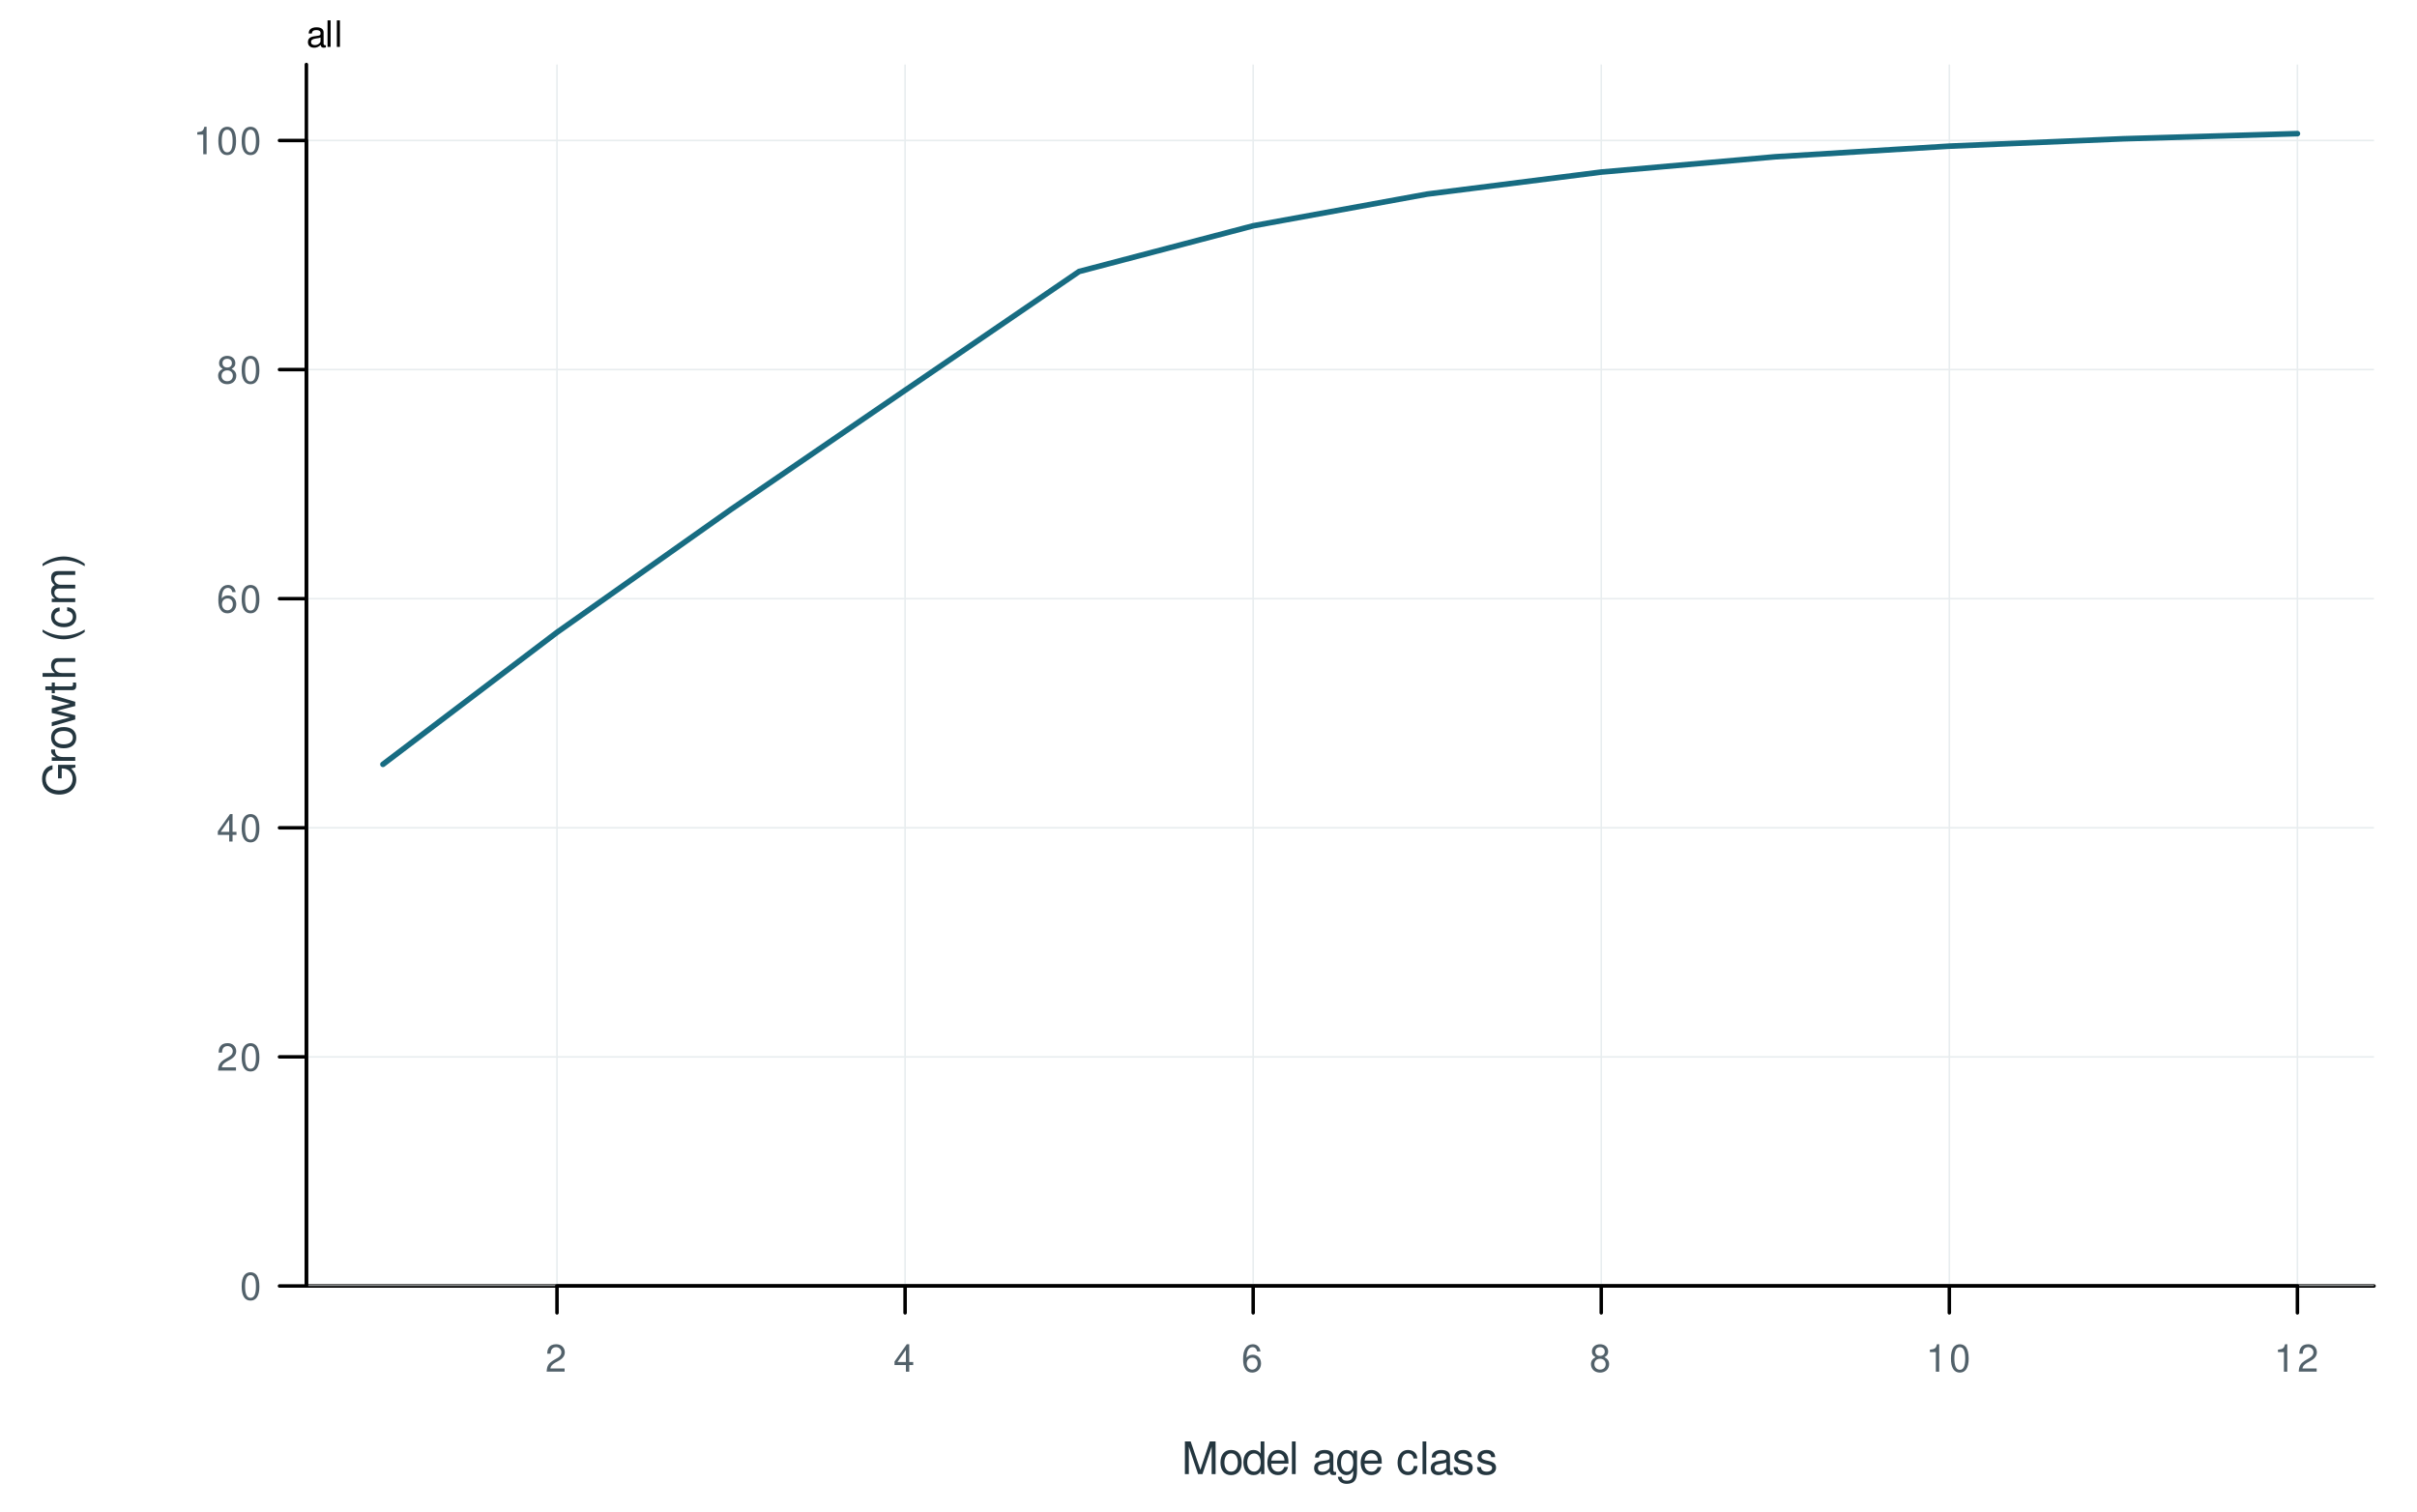
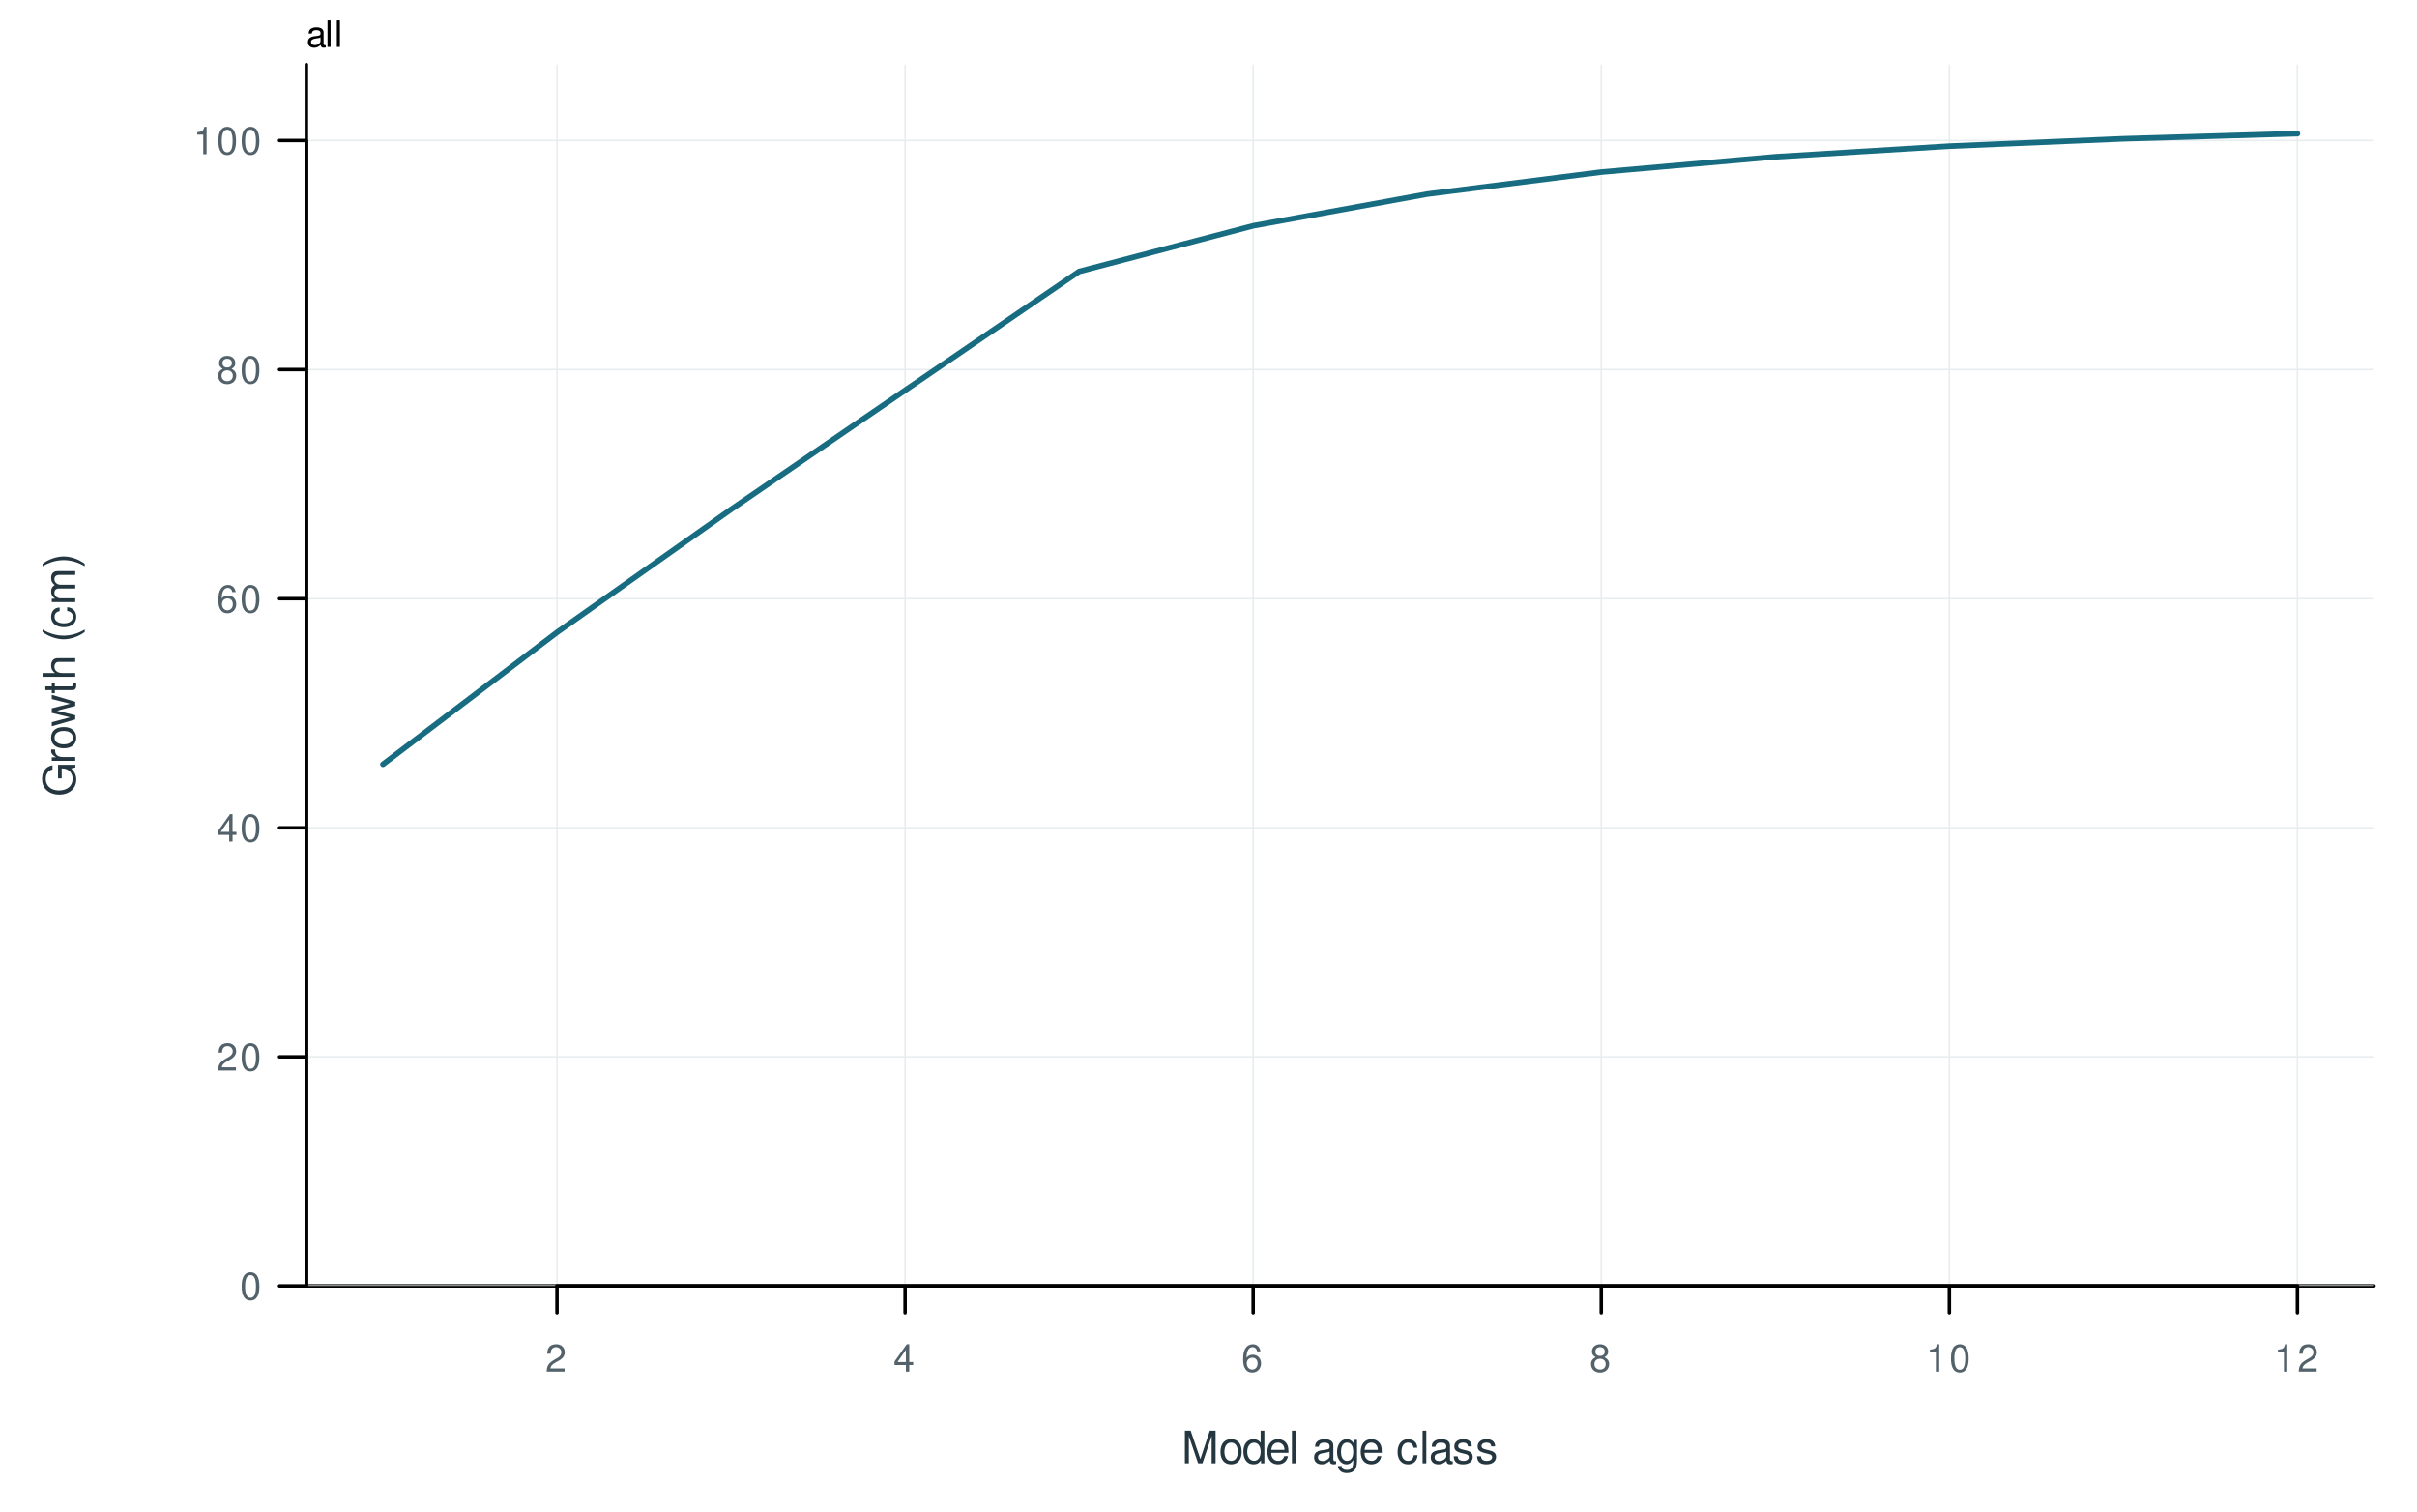
<svg xmlns="http://www.w3.org/2000/svg" xmlns:xlink="http://www.w3.org/1999/xlink" width="518pt" height="324pt" viewBox="0 0 518 324" version="1.1">
  <defs>
    <g>
      <symbol overflow="visible" id="glyph0-0">
        <path style="stroke:none;" d="" />
      </symbol>
      <symbol overflow="visible" id="glyph0-1">
        <path style="stroke:none;" d="M 4.125 -0.703 L 1.078 -0.703 C 1.156 -1.203 1.422 -1.516 2.125 -1.938 L 2.938 -2.391 C 3.75 -2.844 4.172 -3.453 4.172 -4.172 C 4.172 -4.672 3.969 -5.125 3.625 -5.438 C 3.281 -5.75 2.859 -5.891 2.312 -5.891 C 1.578 -5.891 1.031 -5.641 0.719 -5.125 C 0.516 -4.828 0.422 -4.453 0.406 -3.859 L 1.125 -3.859 C 1.156 -4.25 1.203 -4.5 1.297 -4.688 C 1.484 -5.047 1.859 -5.266 2.297 -5.266 C 2.938 -5.266 3.438 -4.797 3.438 -4.156 C 3.438 -3.688 3.172 -3.281 2.656 -2.984 L 1.906 -2.547 C 0.688 -1.844 0.344 -1.297 0.281 -0.016 L 4.125 -0.016 Z M 4.125 -0.703 " />
      </symbol>
      <symbol overflow="visible" id="glyph0-2">
        <path style="stroke:none;" d="M 2.672 -1.422 L 2.672 0 L 3.391 0 L 3.391 -1.422 L 4.234 -1.422 L 4.234 -2.078 L 3.391 -2.078 L 3.391 -5.891 L 2.859 -5.891 L 0.234 -2.188 L 0.234 -1.422 Z M 2.672 -2.078 L 0.859 -2.078 L 2.672 -4.672 Z M 2.672 -2.078 " />
      </symbol>
      <symbol overflow="visible" id="glyph0-3">
        <path style="stroke:none;" d="M 4.062 -4.359 C 3.922 -5.328 3.297 -5.891 2.422 -5.891 C 1.781 -5.891 1.219 -5.594 0.875 -5.062 C 0.5 -4.484 0.344 -3.766 0.344 -2.688 C 0.344 -1.703 0.484 -1.062 0.844 -0.547 C 1.156 -0.062 1.656 0.188 2.297 0.188 C 3.391 0.188 4.188 -0.641 4.188 -1.781 C 4.188 -2.875 3.453 -3.641 2.422 -3.641 C 1.844 -3.641 1.391 -3.422 1.078 -3 C 1.094 -4.453 1.547 -5.266 2.375 -5.266 C 2.875 -5.266 3.234 -4.938 3.344 -4.359 Z M 2.328 -3 C 3.016 -3 3.453 -2.516 3.453 -1.734 C 3.453 -0.984 2.953 -0.453 2.297 -0.453 C 1.625 -0.453 1.125 -1.016 1.125 -1.766 C 1.125 -2.5 1.609 -3 2.328 -3 Z M 2.328 -3 " />
      </symbol>
      <symbol overflow="visible" id="glyph0-4">
        <path style="stroke:none;" d="M 3.188 -3.109 C 3.797 -3.469 3.984 -3.766 3.984 -4.328 C 3.984 -5.25 3.266 -5.891 2.25 -5.891 C 1.219 -5.891 0.5 -5.25 0.5 -4.328 C 0.5 -3.766 0.688 -3.484 1.281 -3.109 C 0.625 -2.766 0.297 -2.297 0.297 -1.641 C 0.297 -0.562 1.094 0.188 2.25 0.188 C 3.391 0.188 4.188 -0.562 4.188 -1.641 C 4.188 -2.297 3.859 -2.766 3.188 -3.109 Z M 2.25 -5.266 C 2.859 -5.266 3.25 -4.891 3.25 -4.312 C 3.25 -3.75 2.844 -3.391 2.25 -3.391 C 1.625 -3.391 1.234 -3.75 1.234 -4.328 C 1.234 -4.891 1.625 -5.266 2.25 -5.266 Z M 2.25 -2.781 C 2.953 -2.781 3.453 -2.312 3.453 -1.625 C 3.453 -0.906 2.969 -0.453 2.234 -0.453 C 1.531 -0.453 1.031 -0.938 1.031 -1.609 C 1.031 -2.312 1.516 -2.781 2.25 -2.781 Z M 2.25 -2.781 " />
      </symbol>
      <symbol overflow="visible" id="glyph0-5">
        <path style="stroke:none;" d="M 2.109 -4.203 L 2.109 0 L 2.828 0 L 2.828 -5.891 L 2.359 -5.891 C 2.109 -4.984 1.938 -4.875 0.828 -4.719 L 0.828 -4.203 Z M 2.109 -4.203 " />
      </symbol>
      <symbol overflow="visible" id="glyph0-6">
        <path style="stroke:none;" d="M 2.25 -5.891 C 1.703 -5.891 1.219 -5.656 0.906 -5.25 C 0.531 -4.734 0.344 -3.953 0.344 -2.859 C 0.344 -0.859 1 0.188 2.25 0.188 C 3.469 0.188 4.141 -0.859 4.141 -2.812 C 4.141 -3.953 3.953 -4.719 3.578 -5.25 C 3.266 -5.656 2.797 -5.891 2.25 -5.891 Z M 2.25 -5.266 C 3.016 -5.266 3.406 -4.469 3.406 -2.875 C 3.406 -1.188 3.031 -0.406 2.234 -0.406 C 1.469 -0.406 1.078 -1.219 1.078 -2.844 C 1.078 -4.469 1.469 -5.266 2.25 -5.266 Z M 2.25 -5.266 " />
      </symbol>
      <symbol overflow="visible" id="glyph1-0">
        <path style="stroke:none;" d="" />
      </symbol>
      <symbol overflow="visible" id="glyph1-1">
        <path style="stroke:none;" d="M 4.484 0 L 6.453 -5.859 L 6.453 0 L 7.297 0 L 7.297 -7 L 6.062 -7 L 4.031 -0.906 L 1.953 -7 L 0.719 -7 L 0.719 0 L 1.562 0 L 1.562 -5.859 L 3.547 0 Z M 4.484 0 " />
      </symbol>
      <symbol overflow="visible" id="glyph1-2">
        <path style="stroke:none;" d="M 2.609 -5.172 C 1.188 -5.172 0.344 -4.156 0.344 -2.469 C 0.344 -0.781 1.188 0.219 2.625 0.219 C 4.031 0.219 4.891 -0.781 4.891 -2.438 C 4.891 -4.188 4.062 -5.172 2.609 -5.172 Z M 2.625 -4.438 C 3.516 -4.438 4.062 -3.688 4.062 -2.453 C 4.062 -1.25 3.5 -0.516 2.625 -0.516 C 1.734 -0.516 1.188 -1.25 1.188 -2.469 C 1.188 -3.688 1.734 -4.438 2.625 -4.438 Z M 2.625 -4.438 " />
      </symbol>
      <symbol overflow="visible" id="glyph1-3">
        <path style="stroke:none;" d="M 4.75 -7 L 3.953 -7 L 3.953 -4.391 C 3.609 -4.906 3.078 -5.172 2.406 -5.172 C 1.109 -5.172 0.25 -4.125 0.25 -2.516 C 0.25 -0.828 1.078 0.219 2.438 0.219 C 3.125 0.219 3.609 -0.031 4.031 -0.656 L 4.031 0 L 4.75 0 Z M 2.547 -4.422 C 3.406 -4.422 3.953 -3.672 3.953 -2.453 C 3.953 -1.297 3.391 -0.531 2.547 -0.531 C 1.672 -0.531 1.078 -1.312 1.078 -2.469 C 1.078 -3.641 1.672 -4.422 2.547 -4.422 Z M 2.547 -4.422 " />
      </symbol>
      <symbol overflow="visible" id="glyph1-4">
        <path style="stroke:none;" d="M 4.922 -2.25 C 4.922 -3.016 4.859 -3.469 4.719 -3.844 C 4.391 -4.672 3.625 -5.172 2.688 -5.172 C 1.281 -5.172 0.391 -4.109 0.391 -2.453 C 0.391 -0.781 1.25 0.219 2.672 0.219 C 3.812 0.219 4.609 -0.438 4.812 -1.531 L 4.016 -1.531 C 3.797 -0.859 3.344 -0.516 2.703 -0.516 C 2.188 -0.516 1.75 -0.75 1.484 -1.172 C 1.297 -1.453 1.234 -1.75 1.219 -2.25 Z M 1.234 -2.891 C 1.312 -3.828 1.875 -4.438 2.672 -4.438 C 3.484 -4.438 4.062 -3.797 4.062 -2.891 Z M 1.234 -2.891 " />
      </symbol>
      <symbol overflow="visible" id="glyph1-5">
        <path style="stroke:none;" d="M 1.453 -7 L 0.656 -7 L 0.656 0 L 1.453 0 Z M 1.453 -7 " />
      </symbol>
      <symbol overflow="visible" id="glyph1-6">
        <path style="stroke:none;" d="" />
      </symbol>
      <symbol overflow="visible" id="glyph1-7">
        <path style="stroke:none;" d="M 5.125 -0.469 C 5.047 -0.453 5.016 -0.453 4.953 -0.453 C 4.688 -0.453 4.531 -0.594 4.531 -0.844 L 4.531 -3.797 C 4.531 -4.688 3.875 -5.172 2.641 -5.172 C 1.906 -5.172 1.312 -4.953 0.969 -4.578 C 0.734 -4.328 0.641 -4.031 0.625 -3.547 L 1.422 -3.547 C 1.5 -4.156 1.859 -4.438 2.609 -4.438 C 3.344 -4.438 3.734 -4.156 3.734 -3.688 L 3.734 -3.469 C 3.719 -3.125 3.547 -3 2.891 -2.922 C 1.766 -2.766 1.594 -2.734 1.281 -2.609 C 0.703 -2.359 0.406 -1.922 0.406 -1.266 C 0.406 -0.359 1.031 0.219 2.047 0.219 C 2.688 0.219 3.188 0 3.766 -0.516 C 3.812 0 4.062 0.219 4.578 0.219 C 4.766 0.219 4.859 0.203 5.125 0.141 Z M 3.734 -1.578 C 3.734 -1.312 3.656 -1.156 3.422 -0.938 C 3.094 -0.641 2.703 -0.484 2.219 -0.484 C 1.609 -0.484 1.234 -0.781 1.234 -1.281 C 1.234 -1.812 1.578 -2.078 2.453 -2.203 C 3.297 -2.328 3.469 -2.359 3.734 -2.484 Z M 3.734 -1.578 " />
      </symbol>
      <symbol overflow="visible" id="glyph1-8">
        <path style="stroke:none;" d="M 3.875 -5.031 L 3.875 -4.297 C 3.469 -4.906 3.031 -5.172 2.391 -5.172 C 1.188 -5.172 0.328 -4.031 0.328 -2.422 C 0.328 -1.578 0.531 -0.969 0.969 -0.453 C 1.344 -0.016 1.828 0.219 2.344 0.219 C 2.938 0.219 3.375 -0.047 3.797 -0.688 L 3.797 -0.422 C 3.797 0.922 3.422 1.422 2.422 1.422 C 1.75 1.422 1.391 1.156 1.312 0.578 L 0.5 0.578 C 0.578 1.5 1.312 2.094 2.406 2.094 C 3.141 2.094 3.766 1.859 4.094 1.453 C 4.469 0.984 4.609 0.359 4.609 -0.828 L 4.609 -5.031 Z M 2.469 -4.438 C 3.312 -4.438 3.797 -3.719 3.797 -2.453 C 3.797 -1.234 3.312 -0.516 2.469 -0.516 C 1.656 -0.516 1.172 -1.234 1.172 -2.469 C 1.172 -3.703 1.656 -4.438 2.469 -4.438 Z M 2.469 -4.438 " />
      </symbol>
      <symbol overflow="visible" id="glyph1-9">
        <path style="stroke:none;" d="M 4.516 -3.344 C 4.484 -3.828 4.375 -4.141 4.188 -4.422 C 3.844 -4.891 3.234 -5.172 2.531 -5.172 C 1.172 -5.172 0.297 -4.094 0.297 -2.422 C 0.297 -0.812 1.156 0.219 2.516 0.219 C 3.719 0.219 4.484 -0.5 4.578 -1.734 L 3.766 -1.734 C 3.641 -0.922 3.219 -0.516 2.547 -0.516 C 1.656 -0.516 1.125 -1.234 1.125 -2.422 C 1.125 -3.688 1.656 -4.438 2.516 -4.438 C 3.188 -4.438 3.609 -4.031 3.719 -3.344 Z M 4.516 -3.344 " />
      </symbol>
      <symbol overflow="visible" id="glyph1-10">
        <path style="stroke:none;" d="M 4.203 -3.625 C 4.188 -4.609 3.547 -5.172 2.375 -5.172 C 1.203 -5.172 0.453 -4.562 0.453 -3.641 C 0.453 -2.844 0.859 -2.469 2.047 -2.188 L 2.797 -2 C 3.344 -1.875 3.562 -1.672 3.562 -1.312 C 3.562 -0.828 3.094 -0.516 2.391 -0.516 C 1.969 -0.516 1.609 -0.641 1.406 -0.859 C 1.281 -1 1.219 -1.141 1.172 -1.5 L 0.328 -1.5 C 0.359 -0.328 1.016 0.219 2.328 0.219 C 3.594 0.219 4.406 -0.406 4.406 -1.375 C 4.406 -2.125 3.984 -2.531 2.984 -2.766 L 2.219 -2.953 C 1.562 -3.109 1.281 -3.312 1.281 -3.672 C 1.281 -4.141 1.703 -4.438 2.344 -4.438 C 3 -4.438 3.344 -4.156 3.359 -3.625 Z M 4.203 -3.625 " />
      </symbol>
      <symbol overflow="visible" id="glyph2-0">
        <path style="stroke:none;" d="" />
      </symbol>
      <symbol overflow="visible" id="glyph2-1">
        <path style="stroke:none;" d="M -3.688 -6.797 L -3.688 -3.891 L -2.906 -3.891 L -2.906 -6.016 L -2.719 -6.016 C -1.469 -6.016 -0.562 -5.094 -0.562 -3.812 C -0.562 -3.109 -0.828 -2.469 -1.281 -2.047 C -1.781 -1.594 -2.609 -1.312 -3.469 -1.312 C -5.188 -1.312 -6.328 -2.297 -6.328 -3.766 C -6.328 -4.828 -5.781 -5.609 -4.875 -5.797 L -4.875 -6.703 C -6.297 -6.453 -7.109 -5.375 -7.109 -3.781 C -7.109 -2.922 -6.891 -2.234 -6.438 -1.688 C -5.766 -0.875 -4.688 -0.422 -3.422 -0.422 C -1.281 -0.422 0.219 -1.734 0.219 -3.625 C 0.219 -4.578 -0.141 -5.328 -0.891 -6.016 L 0.031 -6.234 L 0.031 -6.797 Z M -3.688 -6.797 " />
      </symbol>
      <symbol overflow="visible" id="glyph2-2">
        <path style="stroke:none;" d="M -5.031 -0.656 L 0 -0.656 L 0 -1.469 L -2.609 -1.469 C -3.812 -1.484 -4.359 -1.969 -4.328 -3.078 L -5.141 -3.078 C -5.156 -2.938 -5.172 -2.875 -5.172 -2.766 C -5.172 -2.25 -4.859 -1.859 -4.109 -1.406 L -5.031 -1.406 Z M -5.031 -0.656 " />
      </symbol>
      <symbol overflow="visible" id="glyph2-3">
        <path style="stroke:none;" d="M -5.172 -2.609 C -5.172 -1.188 -4.156 -0.344 -2.469 -0.344 C -0.781 -0.344 0.219 -1.188 0.219 -2.625 C 0.219 -4.031 -0.781 -4.891 -2.438 -4.891 C -4.188 -4.891 -5.172 -4.062 -5.172 -2.609 Z M -4.438 -2.625 C -4.438 -3.516 -3.688 -4.062 -2.453 -4.062 C -1.25 -4.062 -0.516 -3.5 -0.516 -2.625 C -0.516 -1.734 -1.25 -1.188 -2.469 -1.188 C -3.688 -1.188 -4.438 -1.734 -4.438 -2.625 Z M -4.438 -2.625 " />
      </symbol>
      <symbol overflow="visible" id="glyph2-4">
        <path style="stroke:none;" d="M 0 -5.312 L -5.031 -6.797 L -5.031 -5.891 L -1.109 -4.891 L -5.031 -3.906 L -5.031 -2.922 L -1.109 -1.969 L -5.031 -0.938 L -5.031 -0.062 L 0 -1.516 L 0 -2.422 L -3.938 -3.391 L 0 -4.406 Z M 0 -5.312 " />
      </symbol>
      <symbol overflow="visible" id="glyph2-5">
        <path style="stroke:none;" d="M -5.031 -2.438 L -5.031 -1.609 L -6.406 -1.609 L -6.406 -0.812 L -5.031 -0.812 L -5.031 -0.141 L -4.375 -0.141 L -4.375 -0.812 L -0.578 -0.812 C -0.062 -0.812 0.219 -1.156 0.219 -1.781 C 0.219 -2 0.203 -2.172 0.156 -2.438 L -0.516 -2.438 C -0.484 -2.328 -0.484 -2.219 -0.484 -2.047 C -0.484 -1.703 -0.578 -1.609 -0.938 -1.609 L -4.375 -1.609 L -4.375 -2.438 Z M -5.031 -2.438 " />
      </symbol>
      <symbol overflow="visible" id="glyph2-6">
        <path style="stroke:none;" d="M -7 -0.672 L 0 -0.672 L 0 -1.469 L -2.766 -1.469 C -3.797 -1.469 -4.469 -2 -4.469 -2.828 C -4.469 -3.094 -4.391 -3.344 -4.25 -3.547 C -4.078 -3.766 -3.844 -3.859 -3.484 -3.859 L 0 -3.859 L 0 -4.656 L -3.797 -4.656 C -4.641 -4.656 -5.172 -4.062 -5.172 -3.078 C -5.172 -2.375 -4.953 -1.938 -4.344 -1.469 L -7 -1.469 Z M -7 -0.672 " />
      </symbol>
      <symbol overflow="visible" id="glyph2-7">
        <path style="stroke:none;" d="" />
      </symbol>
      <symbol overflow="visible" id="glyph2-8">
        <path style="stroke:none;" d="M -7 -2.266 C -5.734 -1.312 -3.984 -0.703 -2.484 -0.703 C -0.969 -0.703 0.781 -1.312 2.031 -2.266 L 2.031 -2.797 C 0.656 -1.953 -0.953 -1.484 -2.484 -1.484 C -4.016 -1.484 -5.625 -1.953 -7 -2.797 Z M -7 -2.266 " />
      </symbol>
      <symbol overflow="visible" id="glyph2-9">
        <path style="stroke:none;" d="M -3.344 -4.516 C -3.828 -4.484 -4.141 -4.375 -4.422 -4.188 C -4.891 -3.844 -5.172 -3.234 -5.172 -2.531 C -5.172 -1.172 -4.094 -0.297 -2.422 -0.297 C -0.812 -0.297 0.219 -1.156 0.219 -2.516 C 0.219 -3.719 -0.5 -4.484 -1.734 -4.578 L -1.734 -3.766 C -0.922 -3.641 -0.516 -3.219 -0.516 -2.547 C -0.516 -1.656 -1.234 -1.125 -2.422 -1.125 C -3.688 -1.125 -4.438 -1.656 -4.438 -2.516 C -4.438 -3.188 -4.031 -3.609 -3.344 -3.719 Z M -3.344 -4.516 " />
      </symbol>
      <symbol overflow="visible" id="glyph2-10">
        <path style="stroke:none;" d="M -5.031 -0.672 L 0 -0.672 L 0 -1.484 L -3.156 -1.484 C -3.891 -1.484 -4.469 -2 -4.469 -2.656 C -4.469 -3.25 -4.109 -3.594 -3.469 -3.594 L 0 -3.594 L 0 -4.391 L -3.156 -4.391 C -3.891 -4.391 -4.469 -4.922 -4.469 -5.578 C -4.469 -6.156 -4.094 -6.5 -3.469 -6.5 L 0 -6.5 L 0 -7.312 L -3.766 -7.312 C -4.672 -7.312 -5.172 -6.797 -5.172 -5.859 C -5.172 -5.188 -4.969 -4.781 -4.406 -4.312 C -4.938 -4.016 -5.172 -3.609 -5.172 -2.953 C -5.172 -2.281 -4.922 -1.828 -4.312 -1.406 L -5.031 -1.406 Z M -5.031 -0.672 " />
      </symbol>
      <symbol overflow="visible" id="glyph2-11">
        <path style="stroke:none;" d="M 2.031 -0.891 C 0.781 -1.859 -0.969 -2.453 -2.469 -2.453 C -3.984 -2.453 -5.734 -1.859 -7 -0.891 L -7 -0.359 C -5.625 -1.203 -4.016 -1.672 -2.469 -1.672 C -0.953 -1.672 0.672 -1.203 2.031 -0.359 Z M 2.031 -0.891 " />
      </symbol>
      <symbol overflow="visible" id="glyph3-0">
        <path style="stroke:none;" d="" />
      </symbol>
      <symbol overflow="visible" id="glyph3-1">
        <path style="stroke:none;" d="M 4.172 -0.375 C 4.094 -0.359 4.062 -0.359 4.031 -0.359 C 3.812 -0.359 3.688 -0.484 3.688 -0.688 L 3.688 -3.094 C 3.688 -3.812 3.156 -4.203 2.141 -4.203 C 1.547 -4.203 1.062 -4.031 0.781 -3.734 C 0.594 -3.516 0.516 -3.281 0.5 -2.875 L 1.156 -2.875 C 1.219 -3.375 1.516 -3.609 2.125 -3.609 C 2.719 -3.609 3.031 -3.391 3.031 -3 L 3.031 -2.828 C 3.031 -2.547 2.891 -2.438 2.359 -2.375 C 1.438 -2.25 1.297 -2.219 1.047 -2.125 C 0.562 -1.922 0.328 -1.562 0.328 -1.031 C 0.328 -0.281 0.844 0.172 1.672 0.172 C 2.188 0.172 2.594 0 3.062 -0.422 C 3.109 0 3.312 0.172 3.734 0.172 C 3.875 0.172 3.953 0.156 4.172 0.109 Z M 3.031 -1.281 C 3.031 -1.062 2.969 -0.938 2.781 -0.75 C 2.516 -0.516 2.188 -0.391 1.812 -0.391 C 1.297 -0.391 1 -0.625 1 -1.047 C 1 -1.469 1.281 -1.688 1.984 -1.797 C 2.688 -1.891 2.812 -1.922 3.031 -2.016 Z M 3.031 -1.281 " />
      </symbol>
      <symbol overflow="visible" id="glyph3-2">
        <path style="stroke:none;" d="M 1.188 -5.688 L 0.531 -5.688 L 0.531 0 L 1.188 0 Z M 1.188 -5.688 " />
      </symbol>
    </g>
    <clipPath id="clip1">
      <path d="M 65.664 275 L 508.785 275 L 508.785 275.617 L 65.664 275.617 Z M 65.664 275 " />
    </clipPath>
    <clipPath id="clip2">
      <path d="M 65.664 226 L 508.785 226 L 508.785 227 L 65.664 227 Z M 65.664 226 " />
    </clipPath>
    <clipPath id="clip3">
      <path d="M 65.664 177 L 508.785 177 L 508.785 178 L 65.664 178 Z M 65.664 177 " />
    </clipPath>
    <clipPath id="clip4">
      <path d="M 65.664 128 L 508.785 128 L 508.785 129 L 65.664 129 Z M 65.664 128 " />
    </clipPath>
    <clipPath id="clip5">
      <path d="M 65.664 79 L 508.785 79 L 508.785 80 L 65.664 80 Z M 65.664 79 " />
    </clipPath>
    <clipPath id="clip6">
      <path d="M 65.664 29 L 508.785 29 L 508.785 31 L 65.664 31 Z M 65.664 29 " />
    </clipPath>
    <clipPath id="clip7">
      <path d="M 119 13.824 L 120 13.824 L 120 275.617 L 119 275.617 Z M 119 13.824 " />
    </clipPath>
    <clipPath id="clip8">
      <path d="M 193 13.824 L 195 13.824 L 195 275.617 L 193 275.617 Z M 193 13.824 " />
    </clipPath>
    <clipPath id="clip9">
      <path d="M 268 13.824 L 269 13.824 L 269 275.617 L 268 275.617 Z M 268 13.824 " />
    </clipPath>
    <clipPath id="clip10">
      <path d="M 343 13.824 L 344 13.824 L 344 275.617 L 343 275.617 Z M 343 13.824 " />
    </clipPath>
    <clipPath id="clip11">
      <path d="M 417 13.824 L 418 13.824 L 418 275.617 L 417 275.617 Z M 417 13.824 " />
    </clipPath>
    <clipPath id="clip12">
      <path d="M 492 13.824 L 493 13.824 L 493 275.617 L 492 275.617 Z M 492 13.824 " />
    </clipPath>
  </defs>
  <g id="surface450">
    <rect x="0" y="0" width="518" height="324" style="fill:rgb(100%,100%,100%);fill-opacity:1;stroke:none;" />
    <path style="fill:none;stroke-width:0.75;stroke-linecap:round;stroke-linejoin:round;stroke:rgb(0%,0%,0%);stroke-opacity:1;stroke-miterlimit:10;" d="M 65.664 13.824 L 65.664 275.617 L 508.785 275.617 " />
    <g clip-path="url(#clip1)" clip-rule="nonzero">
      <path style="fill:none;stroke-width:0.338;stroke-linecap:round;stroke-linejoin:round;stroke:rgb(90.98%,92.941%,93.725%);stroke-opacity:1;stroke-miterlimit:10;" d="M 65.664 275.617 L 508.785 275.617 " />
    </g>
    <g clip-path="url(#clip2)" clip-rule="nonzero">
      <path style="fill:none;stroke-width:0.338;stroke-linecap:round;stroke-linejoin:round;stroke:rgb(90.98%,92.941%,93.725%);stroke-opacity:1;stroke-miterlimit:10;" d="M 65.664 226.516 L 508.785 226.516 " />
    </g>
    <g clip-path="url(#clip3)" clip-rule="nonzero">
      <path style="fill:none;stroke-width:0.338;stroke-linecap:round;stroke-linejoin:round;stroke:rgb(90.98%,92.941%,93.725%);stroke-opacity:1;stroke-miterlimit:10;" d="M 65.664 177.414 L 508.785 177.414 " />
    </g>
    <g clip-path="url(#clip4)" clip-rule="nonzero">
      <path style="fill:none;stroke-width:0.338;stroke-linecap:round;stroke-linejoin:round;stroke:rgb(90.98%,92.941%,93.725%);stroke-opacity:1;stroke-miterlimit:10;" d="M 65.664 128.312 L 508.785 128.312 " />
    </g>
    <g clip-path="url(#clip5)" clip-rule="nonzero">
      <path style="fill:none;stroke-width:0.338;stroke-linecap:round;stroke-linejoin:round;stroke:rgb(90.98%,92.941%,93.725%);stroke-opacity:1;stroke-miterlimit:10;" d="M 65.664 79.211 L 508.785 79.211 " />
    </g>
    <g clip-path="url(#clip6)" clip-rule="nonzero">
      <path style="fill:none;stroke-width:0.338;stroke-linecap:round;stroke-linejoin:round;stroke:rgb(90.98%,92.941%,93.725%);stroke-opacity:1;stroke-miterlimit:10;" d="M 65.664 30.109 L 508.785 30.109 " />
    </g>
    <g clip-path="url(#clip7)" clip-rule="nonzero">
      <path style="fill:none;stroke-width:0.338;stroke-linecap:round;stroke-linejoin:round;stroke:rgb(90.98%,92.941%,93.725%);stroke-opacity:1;stroke-miterlimit:10;" d="M 119.375 275.617 L 119.375 13.824 " />
    </g>
    <g clip-path="url(#clip8)" clip-rule="nonzero">
      <path style="fill:none;stroke-width:0.338;stroke-linecap:round;stroke-linejoin:round;stroke:rgb(90.98%,92.941%,93.725%);stroke-opacity:1;stroke-miterlimit:10;" d="M 193.977 275.617 L 193.977 13.824 " />
    </g>
    <g clip-path="url(#clip9)" clip-rule="nonzero">
      <path style="fill:none;stroke-width:0.338;stroke-linecap:round;stroke-linejoin:round;stroke:rgb(90.98%,92.941%,93.725%);stroke-opacity:1;stroke-miterlimit:10;" d="M 268.574 275.617 L 268.574 13.824 " />
    </g>
    <g clip-path="url(#clip10)" clip-rule="nonzero">
      <path style="fill:none;stroke-width:0.338;stroke-linecap:round;stroke-linejoin:round;stroke:rgb(90.98%,92.941%,93.725%);stroke-opacity:1;stroke-miterlimit:10;" d="M 343.172 275.617 L 343.172 13.824 " />
    </g>
    <g clip-path="url(#clip11)" clip-rule="nonzero">
      <path style="fill:none;stroke-width:0.338;stroke-linecap:round;stroke-linejoin:round;stroke:rgb(90.98%,92.941%,93.725%);stroke-opacity:1;stroke-miterlimit:10;" d="M 417.773 275.617 L 417.773 13.824 " />
    </g>
    <g clip-path="url(#clip12)" clip-rule="nonzero">
      <path style="fill:none;stroke-width:0.338;stroke-linecap:round;stroke-linejoin:round;stroke:rgb(90.98%,92.941%,93.725%);stroke-opacity:1;stroke-miterlimit:10;" d="M 492.371 275.617 L 492.371 13.824 " />
    </g>
    <path style="fill:none;stroke-width:0.75;stroke-linecap:round;stroke-linejoin:round;stroke:rgb(0%,0%,0%);stroke-opacity:1;stroke-miterlimit:10;" d="M 119.375 275.617 L 492.371 275.617 " />
    <path style="fill:none;stroke-width:0.75;stroke-linecap:round;stroke-linejoin:round;stroke:rgb(0%,0%,0%);stroke-opacity:1;stroke-miterlimit:10;" d="M 119.375 275.617 L 119.375 281.375 " />
    <path style="fill:none;stroke-width:0.75;stroke-linecap:round;stroke-linejoin:round;stroke:rgb(0%,0%,0%);stroke-opacity:1;stroke-miterlimit:10;" d="M 193.977 275.617 L 193.977 281.375 " />
    <path style="fill:none;stroke-width:0.75;stroke-linecap:round;stroke-linejoin:round;stroke:rgb(0%,0%,0%);stroke-opacity:1;stroke-miterlimit:10;" d="M 268.574 275.617 L 268.574 281.375 " />
    <path style="fill:none;stroke-width:0.75;stroke-linecap:round;stroke-linejoin:round;stroke:rgb(0%,0%,0%);stroke-opacity:1;stroke-miterlimit:10;" d="M 343.172 275.617 L 343.172 281.375 " />
    <path style="fill:none;stroke-width:0.75;stroke-linecap:round;stroke-linejoin:round;stroke:rgb(0%,0%,0%);stroke-opacity:1;stroke-miterlimit:10;" d="M 417.773 275.617 L 417.773 281.375 " />
    <path style="fill:none;stroke-width:0.75;stroke-linecap:round;stroke-linejoin:round;stroke:rgb(0%,0%,0%);stroke-opacity:1;stroke-miterlimit:10;" d="M 492.371 275.617 L 492.371 281.375 " />
    <g style="fill:rgb(32.157%,38.039%,41.569%);fill-opacity:1;">
      <use xlink:href="#glyph0-1" x="116.875" y="293.995" />
    </g>
    <g style="fill:rgb(32.157%,38.039%,41.569%);fill-opacity:1;">
      <use xlink:href="#glyph0-2" x="191.477" y="293.995" />
    </g>
    <g style="fill:rgb(32.157%,38.039%,41.569%);fill-opacity:1;">
      <use xlink:href="#glyph0-3" x="266.074" y="293.995" />
    </g>
    <g style="fill:rgb(32.157%,38.039%,41.569%);fill-opacity:1;">
      <use xlink:href="#glyph0-4" x="340.672" y="293.995" />
    </g>
    <g style="fill:rgb(32.157%,38.039%,41.569%);fill-opacity:1;">
      <use xlink:href="#glyph0-5" x="412.773" y="293.995" />
      <use xlink:href="#glyph0-6" x="417.773" y="293.995" />
    </g>
    <g style="fill:rgb(32.157%,38.039%,41.569%);fill-opacity:1;">
      <use xlink:href="#glyph0-5" x="487.371" y="293.995" />
      <use xlink:href="#glyph0-1" x="492.371" y="293.995" />
    </g>
    <path style="fill:none;stroke-width:0.75;stroke-linecap:round;stroke-linejoin:round;stroke:rgb(0%,0%,0%);stroke-opacity:1;stroke-miterlimit:10;" d="M 65.664 275.617 L 65.664 30.109 " />
    <path style="fill:none;stroke-width:0.75;stroke-linecap:round;stroke-linejoin:round;stroke:rgb(0%,0%,0%);stroke-opacity:1;stroke-miterlimit:10;" d="M 65.664 275.617 L 59.902 275.617 " />
    <path style="fill:none;stroke-width:0.75;stroke-linecap:round;stroke-linejoin:round;stroke:rgb(0%,0%,0%);stroke-opacity:1;stroke-miterlimit:10;" d="M 65.664 226.516 L 59.902 226.516 " />
    <path style="fill:none;stroke-width:0.75;stroke-linecap:round;stroke-linejoin:round;stroke:rgb(0%,0%,0%);stroke-opacity:1;stroke-miterlimit:10;" d="M 65.664 177.414 L 59.902 177.414 " />
    <path style="fill:none;stroke-width:0.75;stroke-linecap:round;stroke-linejoin:round;stroke:rgb(0%,0%,0%);stroke-opacity:1;stroke-miterlimit:10;" d="M 65.664 128.312 L 59.902 128.312 " />
    <path style="fill:none;stroke-width:0.75;stroke-linecap:round;stroke-linejoin:round;stroke:rgb(0%,0%,0%);stroke-opacity:1;stroke-miterlimit:10;" d="M 65.664 79.211 L 59.902 79.211 " />
    <path style="fill:none;stroke-width:0.75;stroke-linecap:round;stroke-linejoin:round;stroke:rgb(0%,0%,0%);stroke-opacity:1;stroke-miterlimit:10;" d="M 65.664 30.109 L 59.902 30.109 " />
    <g style="fill:rgb(32.157%,38.039%,41.569%);fill-opacity:1;">
      <use xlink:href="#glyph0-6" x="51.449" y="278.565" />
    </g>
    <g style="fill:rgb(32.157%,38.039%,41.569%);fill-opacity:1;">
      <use xlink:href="#glyph0-1" x="46.449" y="229.464" />
      <use xlink:href="#glyph0-6" x="51.449" y="229.464" />
    </g>
    <g style="fill:rgb(32.157%,38.039%,41.569%);fill-opacity:1;">
      <use xlink:href="#glyph0-2" x="46.449" y="180.362" />
      <use xlink:href="#glyph0-6" x="51.449" y="180.362" />
    </g>
    <g style="fill:rgb(32.157%,38.039%,41.569%);fill-opacity:1;">
      <use xlink:href="#glyph0-3" x="46.449" y="131.261" />
      <use xlink:href="#glyph0-6" x="51.449" y="131.261" />
    </g>
    <g style="fill:rgb(32.157%,38.039%,41.569%);fill-opacity:1;">
      <use xlink:href="#glyph0-4" x="46.449" y="82.159" />
      <use xlink:href="#glyph0-6" x="51.449" y="82.159" />
    </g>
    <g style="fill:rgb(32.157%,38.039%,41.569%);fill-opacity:1;">
      <use xlink:href="#glyph0-5" x="41.449" y="33.058" />
      <use xlink:href="#glyph0-6" x="46.449" y="33.058" />
      <use xlink:href="#glyph0-6" x="51.449" y="33.058" />
    </g>
    <g style="fill:rgb(14.118%,21.176%,24.706%);fill-opacity:1;">
-       <use xlink:href="#glyph1-1" x="253.223" y="315.935" />
-       <use xlink:href="#glyph1-2" x="261.223" y="315.935" />
-       <use xlink:href="#glyph1-3" x="266.223" y="315.935" />
-       <use xlink:href="#glyph1-4" x="271.223" y="315.935" />
-       <use xlink:href="#glyph1-5" x="276.223" y="315.935" />
-       <use xlink:href="#glyph1-6" x="278.223" y="315.935" />
-       <use xlink:href="#glyph1-7" x="281.223" y="315.935" />
-       <use xlink:href="#glyph1-8" x="286.223" y="315.935" />
-       <use xlink:href="#glyph1-4" x="291.223" y="315.935" />
-       <use xlink:href="#glyph1-6" x="296.223" y="315.935" />
-       <use xlink:href="#glyph1-9" x="299.223" y="315.935" />
-       <use xlink:href="#glyph1-5" x="304.223" y="315.935" />
-       <use xlink:href="#glyph1-7" x="306.223" y="315.935" />
-       <use xlink:href="#glyph1-10" x="311.223" y="315.935" />
-       <use xlink:href="#glyph1-10" x="316.223" y="315.935" />
+       <use xlink:href="#glyph1-1" x="253.223" y="313.63" />
+       <use xlink:href="#glyph1-2" x="261.223" y="313.63" />
+       <use xlink:href="#glyph1-3" x="266.223" y="313.63" />
+       <use xlink:href="#glyph1-4" x="271.223" y="313.63" />
+       <use xlink:href="#glyph1-5" x="276.223" y="313.63" />
+       <use xlink:href="#glyph1-6" x="278.223" y="313.63" />
+       <use xlink:href="#glyph1-7" x="281.223" y="313.63" />
+       <use xlink:href="#glyph1-8" x="286.223" y="313.63" />
+       <use xlink:href="#glyph1-4" x="291.223" y="313.63" />
+       <use xlink:href="#glyph1-6" x="296.223" y="313.63" />
+       <use xlink:href="#glyph1-9" x="299.223" y="313.63" />
+       <use xlink:href="#glyph1-5" x="304.223" y="313.63" />
+       <use xlink:href="#glyph1-7" x="306.223" y="313.63" />
+       <use xlink:href="#glyph1-10" x="311.223" y="313.63" />
+       <use xlink:href="#glyph1-10" x="316.223" y="313.63" />
    </g>
    <g style="fill:rgb(14.118%,21.176%,24.706%);fill-opacity:1;">
      <use xlink:href="#glyph2-1" x="16.126" y="170.719" />
      <use xlink:href="#glyph2-2" x="16.126" y="163.719" />
      <use xlink:href="#glyph2-3" x="16.126" y="160.719" />
      <use xlink:href="#glyph2-4" x="16.126" y="155.719" />
      <use xlink:href="#glyph2-5" x="16.126" y="148.719" />
      <use xlink:href="#glyph2-6" x="16.126" y="145.719" />
      <use xlink:href="#glyph2-7" x="16.126" y="140.719" />
      <use xlink:href="#glyph2-8" x="16.126" y="137.719" />
      <use xlink:href="#glyph2-9" x="16.126" y="134.719" />
      <use xlink:href="#glyph2-10" x="16.126" y="129.719" />
      <use xlink:href="#glyph2-11" x="16.126" y="121.719" />
    </g>
    <path style="fill:none;stroke-width:1.2;stroke-linecap:round;stroke-linejoin:round;stroke:rgb(9.02%,42.353%,50.98%);stroke-opacity:1;stroke-miterlimit:10;" d="M 82.074 163.816 L 119.375 135.531 L 156.676 109.172 L 193.977 83.648 L 231.273 58.184 L 268.574 48.395 L 305.875 41.598 L 343.172 36.879 L 380.473 33.602 L 417.773 31.324 L 455.074 29.742 L 492.371 28.641 " />
    <g style="fill:rgb(0%,0%,0%);fill-opacity:1;">
      <use xlink:href="#glyph3-1" x="65.664" y="10.054" />
      <use xlink:href="#glyph3-2" x="69.664" y="10.054" />
      <use xlink:href="#glyph3-2" x="71.664" y="10.054" />
    </g>
  </g>
</svg>
